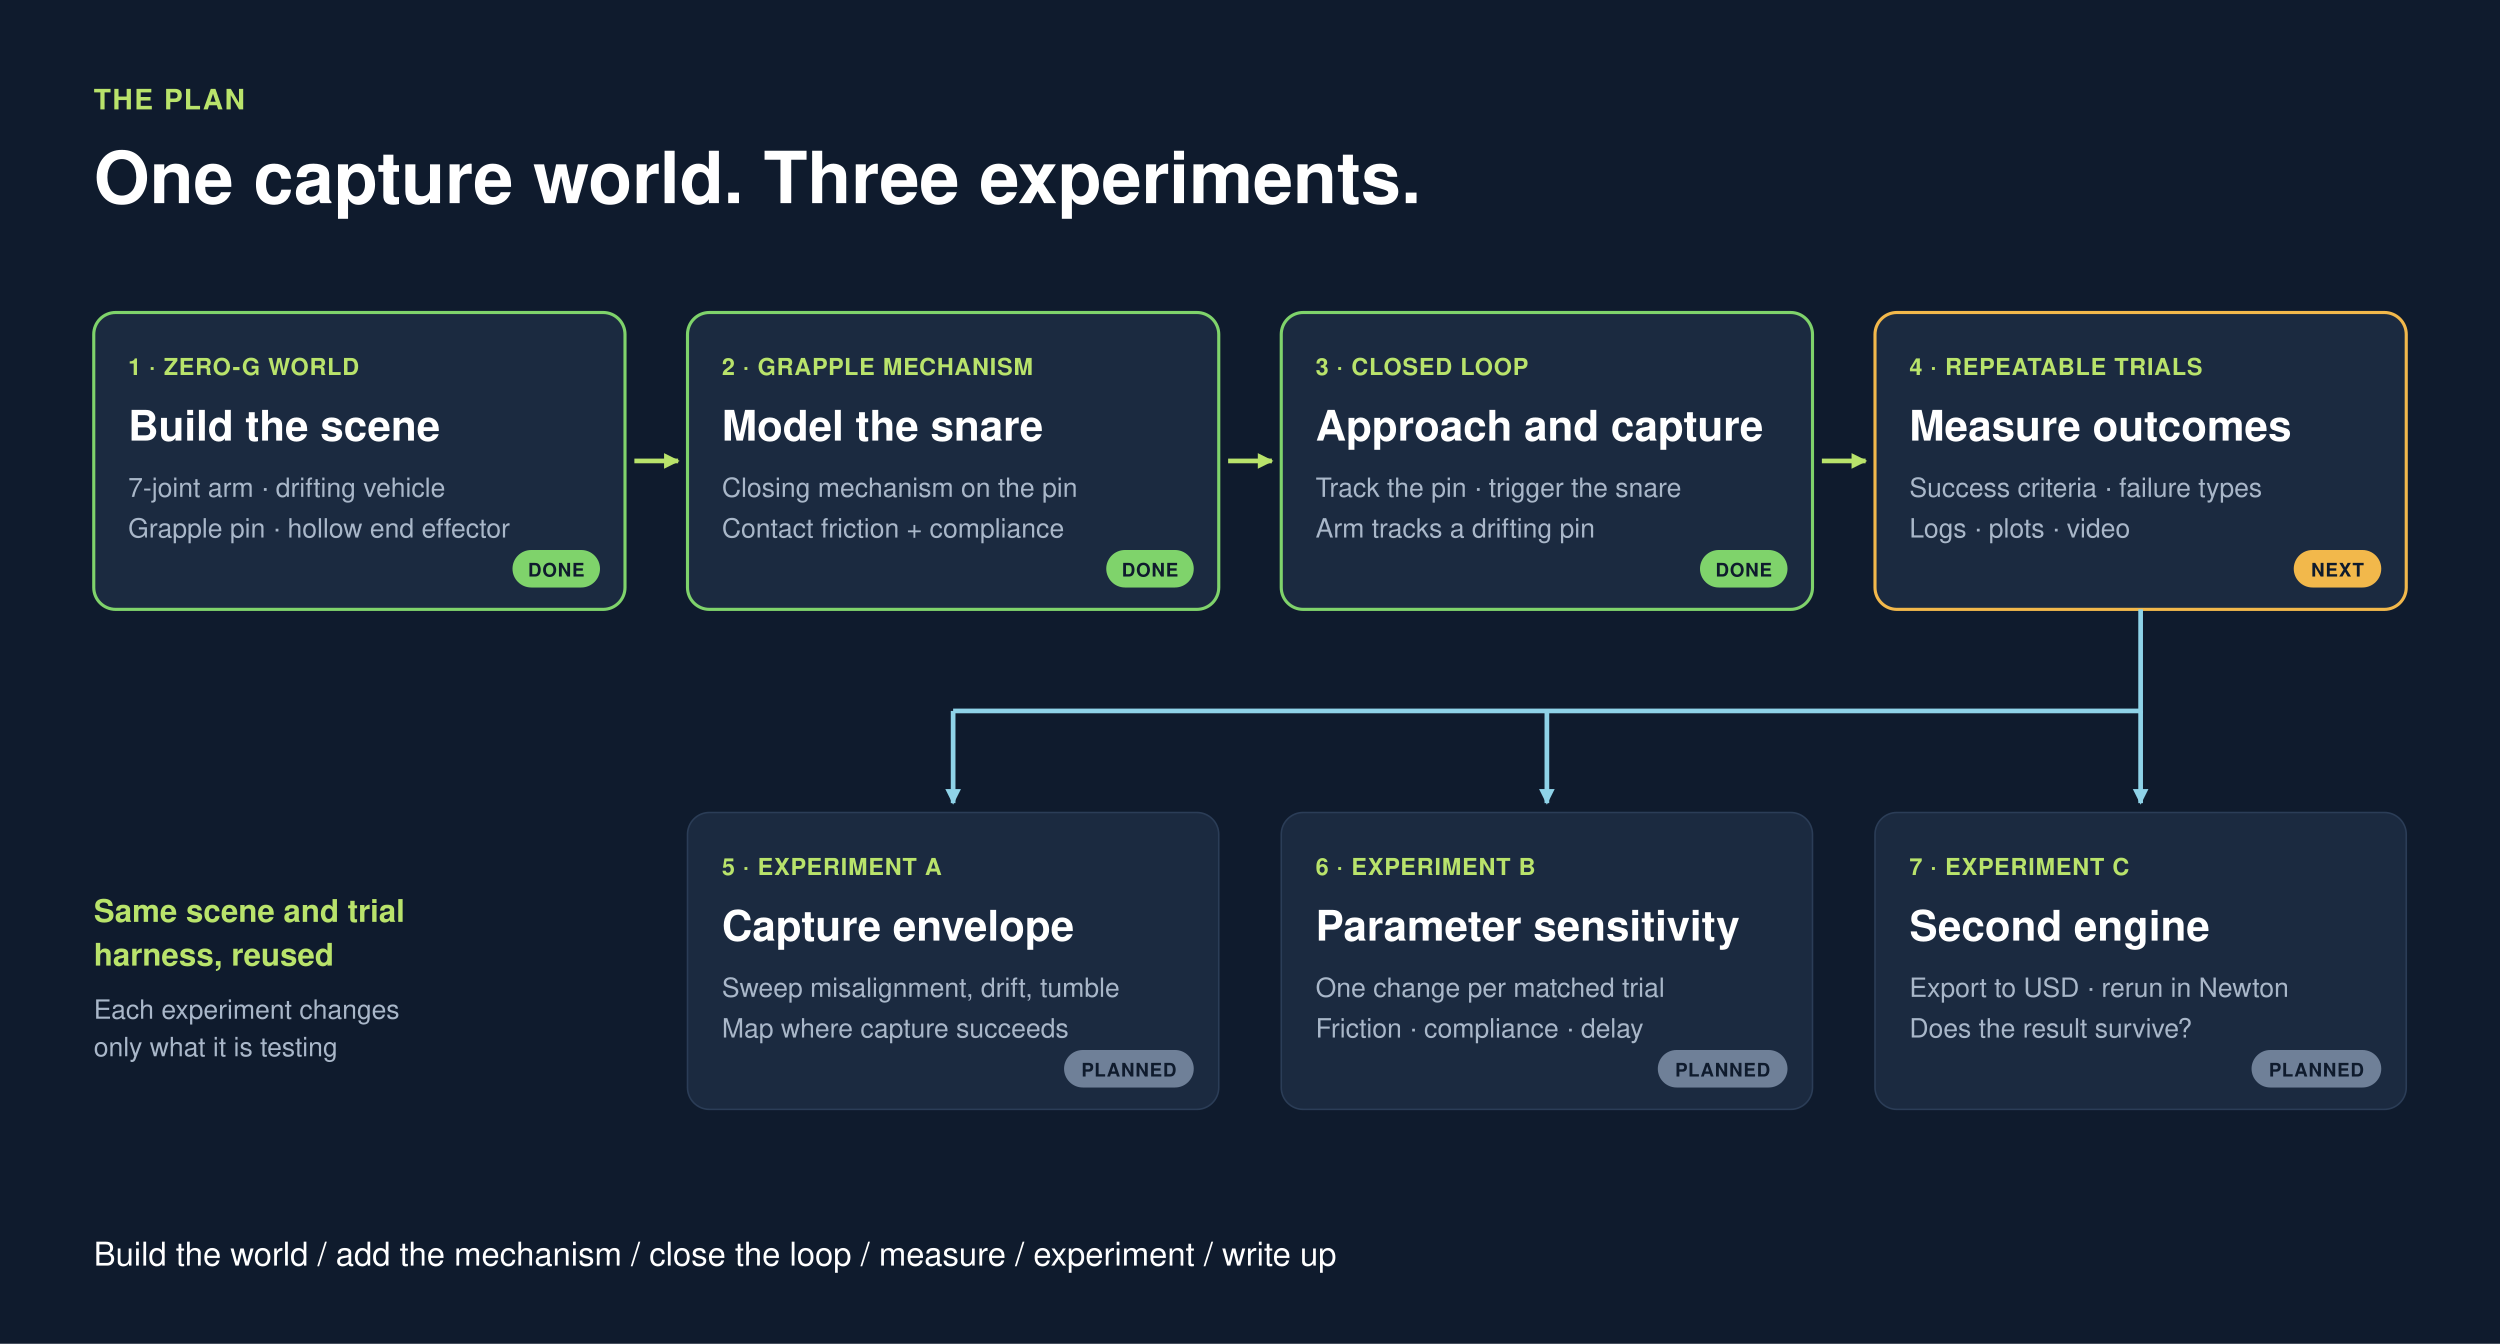
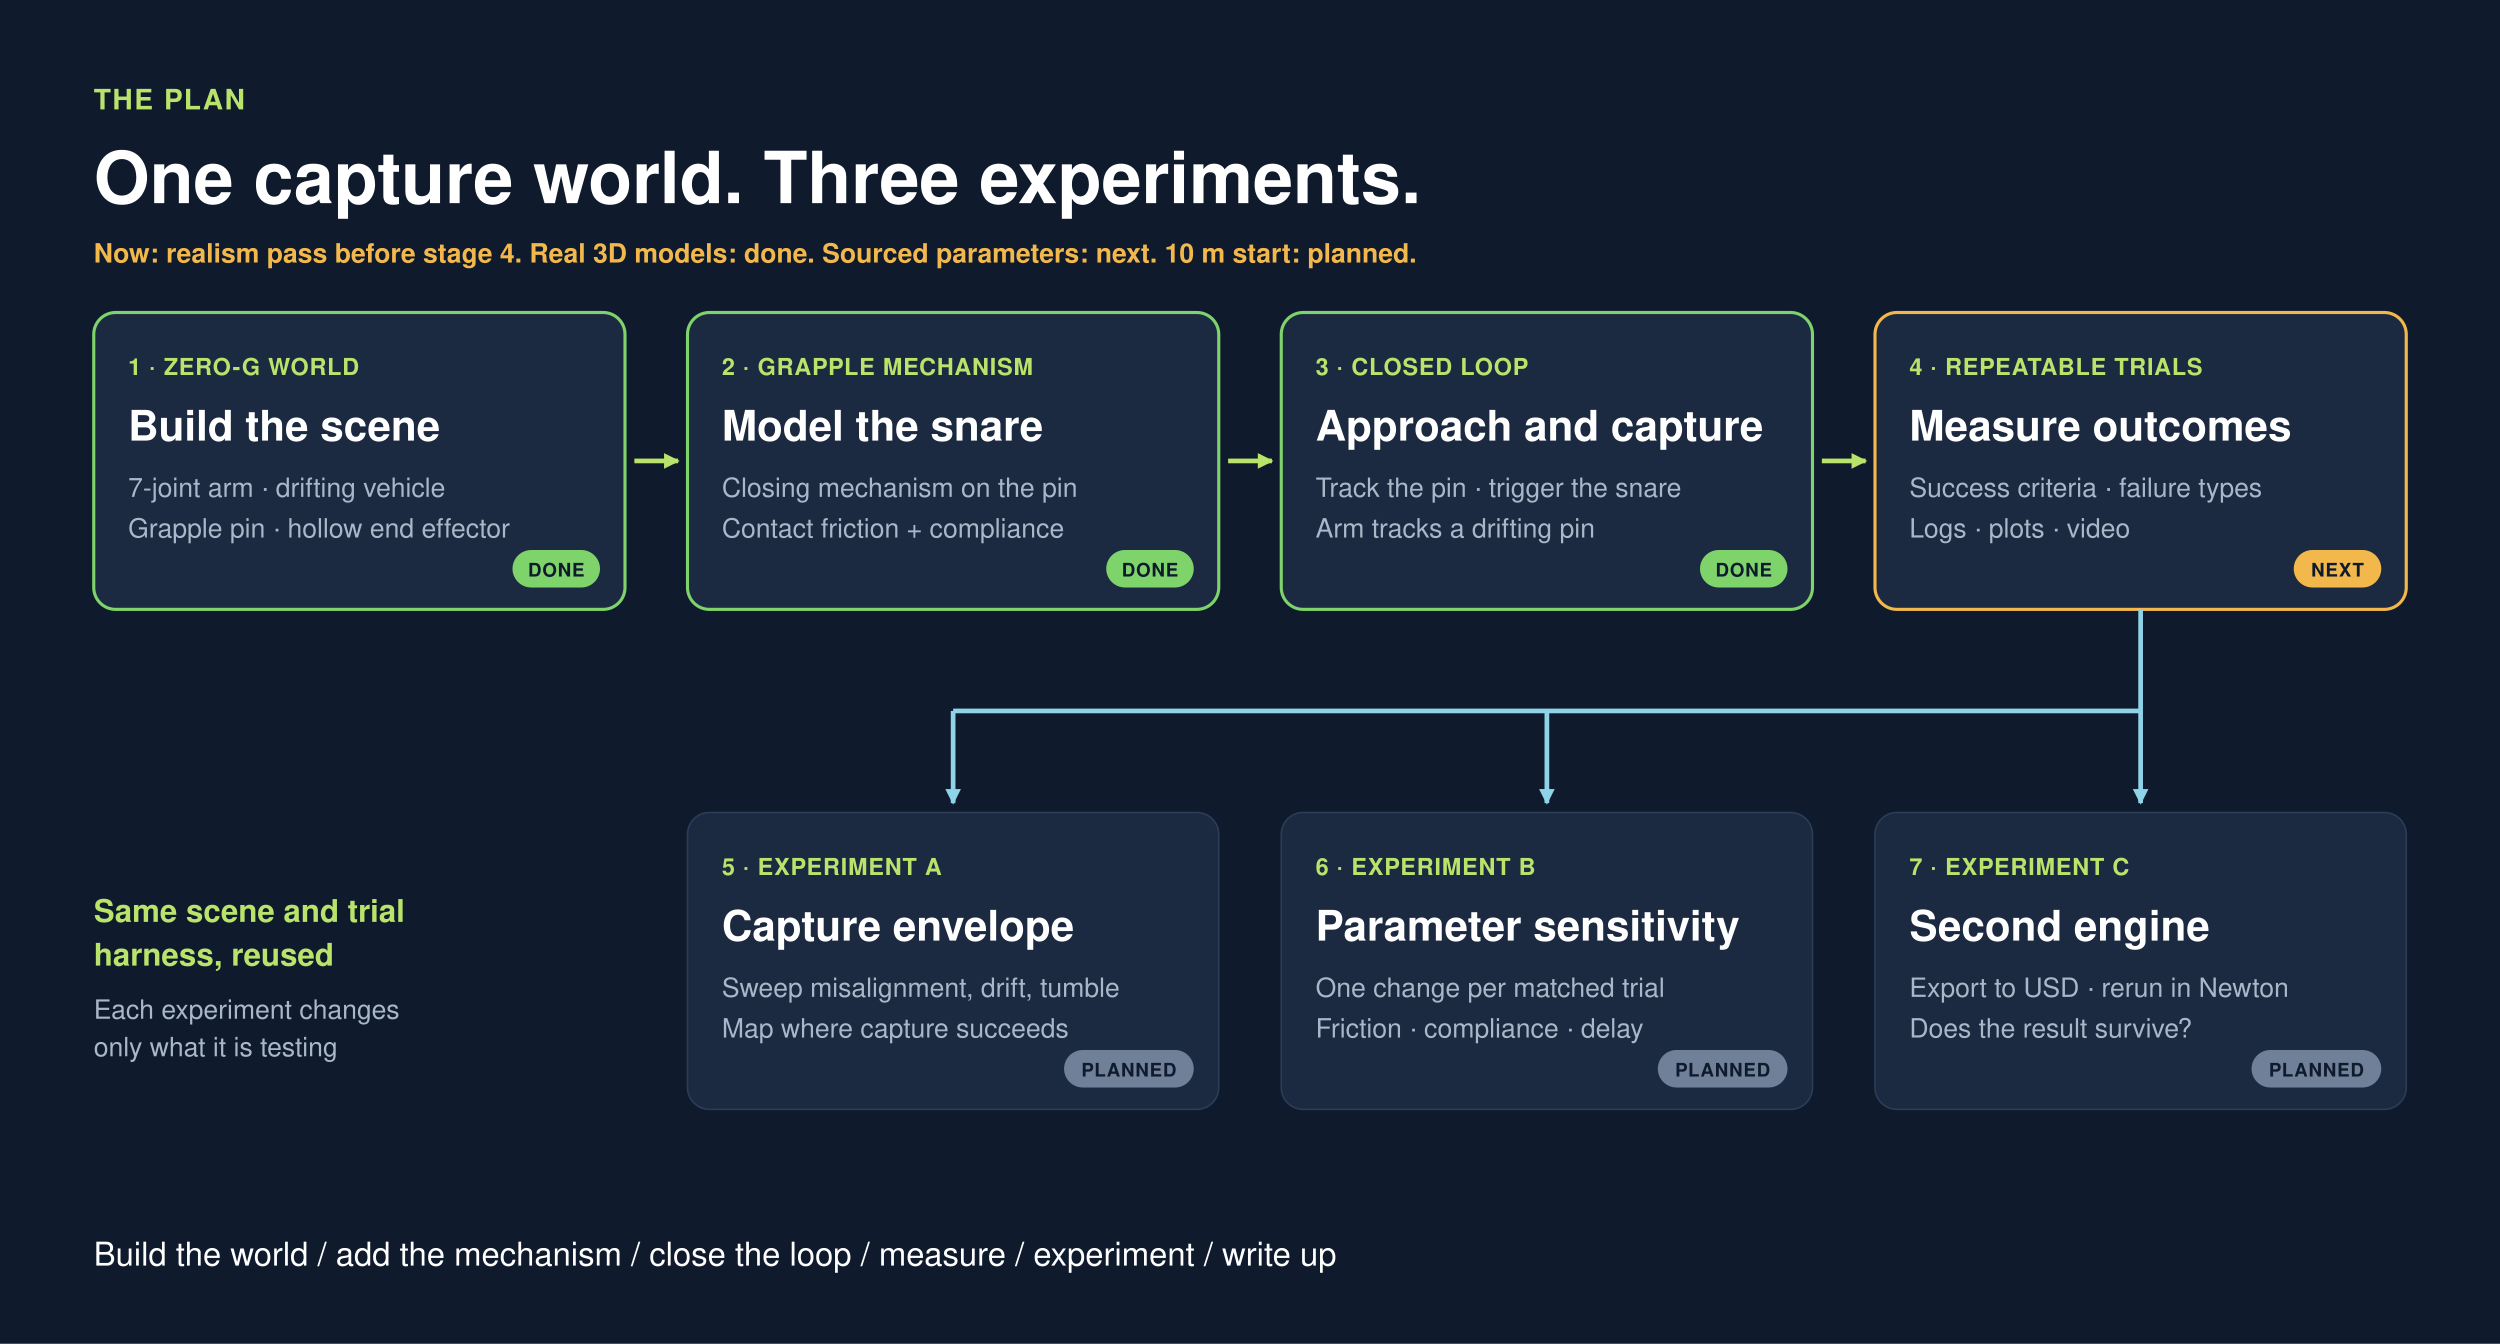
<svg xmlns="http://www.w3.org/2000/svg" viewBox="0 0 1600 860" font-family="-apple-system, 'Helvetica Neue', Helvetica, Arial, sans-serif">
  <defs>
    <marker id="a" markerUnits="userSpaceOnUse" markerWidth="14" markerHeight="14" refX="9" refY="5" orient="auto">
      <path d="M0,0 L10,5 L0,10 z" fill="#b9e36b" />
    </marker>
    <marker id="b" markerUnits="userSpaceOnUse" markerWidth="14" markerHeight="14" refX="9" refY="5" orient="auto">
      <path d="M0,0 L10,5 L0,10 z" fill="#8fd3e8" />
    </marker>
  </defs>
  <rect width="1600" height="860" fill="#0f1b2d" />
  <text x="60" y="70" fill="#b9e36b" font-size="18" font-weight="700" letter-spacing="1">THE PLAN</text>
  <text x="60" y="130" fill="#ffffff" font-size="46" font-weight="700">One capture world. Three experiments.</text>
+   <text x="60" y="168" fill="#f2b84b" font-size="17" font-weight="600">Now: realism pass before stage 4.  Real 3D models: done.  Sourced parameters: next.  10 m start: planned.</text>
  <rect x="60" y="200" width="340" height="190" rx="14" fill="#1b2a40" stroke="#7fd36b" stroke-width="2" />
  <text x="82" y="240" fill="#b9e36b" font-size="15" font-weight="700" letter-spacing="0.5">1 · ZERO-G WORLD</text>
  <text x="82" y="282" fill="#ffffff" font-size="27" font-weight="700">Build the scene</text>
  <text x="82" y="318" fill="#a9b7c9" font-size="17">7-joint arm · drifting vehicle</text>
  <text x="82" y="344" fill="#a9b7c9" font-size="17">Grapple pin · hollow end effector</text>
  <rect x="328" y="352" width="56" height="24" rx="12" fill="#7fd36b" />
  <text x="356.0" y="369" fill="#0f1b2d" font-size="12" font-weight="700" text-anchor="middle" letter-spacing="0.5">DONE</text>
  <line x1="406" y1="295.0" x2="434" y2="295.0" stroke="#b9e36b" stroke-width="3" marker-end="url(#a)" />
  <rect x="440" y="200" width="340" height="190" rx="14" fill="#1b2a40" stroke="#7fd36b" stroke-width="2" />
  <text x="462" y="240" fill="#b9e36b" font-size="15" font-weight="700" letter-spacing="0.5">2 · GRAPPLE MECHANISM</text>
  <text x="462" y="282" fill="#ffffff" font-size="27" font-weight="700">Model the snare</text>
  <text x="462" y="318" fill="#a9b7c9" font-size="17">Closing mechanism on the pin</text>
  <text x="462" y="344" fill="#a9b7c9" font-size="17">Contact friction + compliance</text>
  <rect x="708" y="352" width="56" height="24" rx="12" fill="#7fd36b" />
  <text x="736.0" y="369" fill="#0f1b2d" font-size="12" font-weight="700" text-anchor="middle" letter-spacing="0.5">DONE</text>
  <line x1="786" y1="295.0" x2="814" y2="295.0" stroke="#b9e36b" stroke-width="3" marker-end="url(#a)" />
  <rect x="820" y="200" width="340" height="190" rx="14" fill="#1b2a40" stroke="#7fd36b" stroke-width="2" />
  <text x="842" y="240" fill="#b9e36b" font-size="15" font-weight="700" letter-spacing="0.5">3 · CLOSED LOOP</text>
  <text x="842" y="282" fill="#ffffff" font-size="27" font-weight="700">Approach and capture</text>
  <text x="842" y="318" fill="#a9b7c9" font-size="17">Track the pin · trigger the snare</text>
  <text x="842" y="344" fill="#a9b7c9" font-size="17">Arm tracks a drifting pin</text>
  <rect x="1088" y="352" width="56" height="24" rx="12" fill="#7fd36b" />
  <text x="1116.0" y="369" fill="#0f1b2d" font-size="12" font-weight="700" text-anchor="middle" letter-spacing="0.5">DONE</text>
  <line x1="1166" y1="295.0" x2="1194" y2="295.0" stroke="#b9e36b" stroke-width="3" marker-end="url(#a)" />
  <rect x="1200" y="200" width="340" height="190" rx="14" fill="#1b2a40" stroke="#f2b84b" stroke-width="2" />
  <text x="1222" y="240" fill="#b9e36b" font-size="15" font-weight="700" letter-spacing="0.5">4 · REPEATABLE TRIALS</text>
  <text x="1222" y="282" fill="#ffffff" font-size="27" font-weight="700">Measure outcomes</text>
  <text x="1222" y="318" fill="#a9b7c9" font-size="17">Success criteria · failure types</text>
  <text x="1222" y="344" fill="#a9b7c9" font-size="17">Logs · plots · video</text>
  <rect x="1468" y="352" width="56" height="24" rx="12" fill="#f2b84b" />
  <text x="1496.0" y="369" fill="#0f1b2d" font-size="12" font-weight="700" text-anchor="middle" letter-spacing="0.5">NEXT</text>
  <path d="M1370,390 V455 H610" fill="none" stroke="#8fd3e8" stroke-width="3" />
  <line x1="610" y1="455" x2="610" y2="514" stroke="#8fd3e8" stroke-width="3" marker-end="url(#b)" />
  <line x1="990" y1="455" x2="990" y2="514" stroke="#8fd3e8" stroke-width="3" marker-end="url(#b)" />
  <line x1="1370" y1="455" x2="1370" y2="514" stroke="#8fd3e8" stroke-width="3" marker-end="url(#b)" />
  <rect x="440" y="520" width="340" height="190" rx="14" fill="#1b2a40" stroke="#2b3d57" stroke-width="1" />
  <text x="462" y="560" fill="#b9e36b" font-size="15" font-weight="700" letter-spacing="0.5">5 · EXPERIMENT A</text>
  <text x="462" y="602" fill="#ffffff" font-size="27" font-weight="700">Capture envelope</text>
  <text x="462" y="638" fill="#a9b7c9" font-size="17">Sweep misalignment, drift, tumble</text>
  <text x="462" y="664" fill="#a9b7c9" font-size="17">Map where capture succeeds</text>
  <rect x="681" y="672" width="83" height="24" rx="12" fill="#6f8098" />
  <text x="722.5" y="689" fill="#0f1b2d" font-size="12" font-weight="700" text-anchor="middle" letter-spacing="0.5">PLANNED</text>
  <rect x="820" y="520" width="340" height="190" rx="14" fill="#1b2a40" stroke="#2b3d57" stroke-width="1" />
  <text x="842" y="560" fill="#b9e36b" font-size="15" font-weight="700" letter-spacing="0.5">6 · EXPERIMENT B</text>
  <text x="842" y="602" fill="#ffffff" font-size="27" font-weight="700">Parameter sensitivity</text>
  <text x="842" y="638" fill="#a9b7c9" font-size="17">One change per matched trial</text>
  <text x="842" y="664" fill="#a9b7c9" font-size="17">Friction · compliance · delay</text>
  <rect x="1061" y="672" width="83" height="24" rx="12" fill="#6f8098" />
  <text x="1102.5" y="689" fill="#0f1b2d" font-size="12" font-weight="700" text-anchor="middle" letter-spacing="0.5">PLANNED</text>
  <rect x="1200" y="520" width="340" height="190" rx="14" fill="#1b2a40" stroke="#2b3d57" stroke-width="1" />
  <text x="1222" y="560" fill="#b9e36b" font-size="15" font-weight="700" letter-spacing="0.5">7 · EXPERIMENT C</text>
  <text x="1222" y="602" fill="#ffffff" font-size="27" font-weight="700">Second engine</text>
  <text x="1222" y="638" fill="#a9b7c9" font-size="17">Export to USD · rerun in Newton</text>
  <text x="1222" y="664" fill="#a9b7c9" font-size="17">Does the result survive?</text>
  <rect x="1441" y="672" width="83" height="24" rx="12" fill="#6f8098" />
  <text x="1482.5" y="689" fill="#0f1b2d" font-size="12" font-weight="700" text-anchor="middle" letter-spacing="0.5">PLANNED</text>
  <text x="60" y="590" fill="#b9e36b" font-size="20" font-weight="600">Same scene and trial</text>
  <text x="60" y="618" fill="#b9e36b" font-size="20" font-weight="600">harness, reused</text>
  <text x="60" y="652" fill="#a9b7c9" font-size="17">Each experiment changes</text>
  <text x="60" y="676" fill="#a9b7c9" font-size="17">only what it is testing</text>
  <text x="60" y="810" fill="#ffffff" font-size="21">Build the world  /  add the mechanism  /  close the loop  /  measure  /  experiment  /  write up</text>
</svg>
